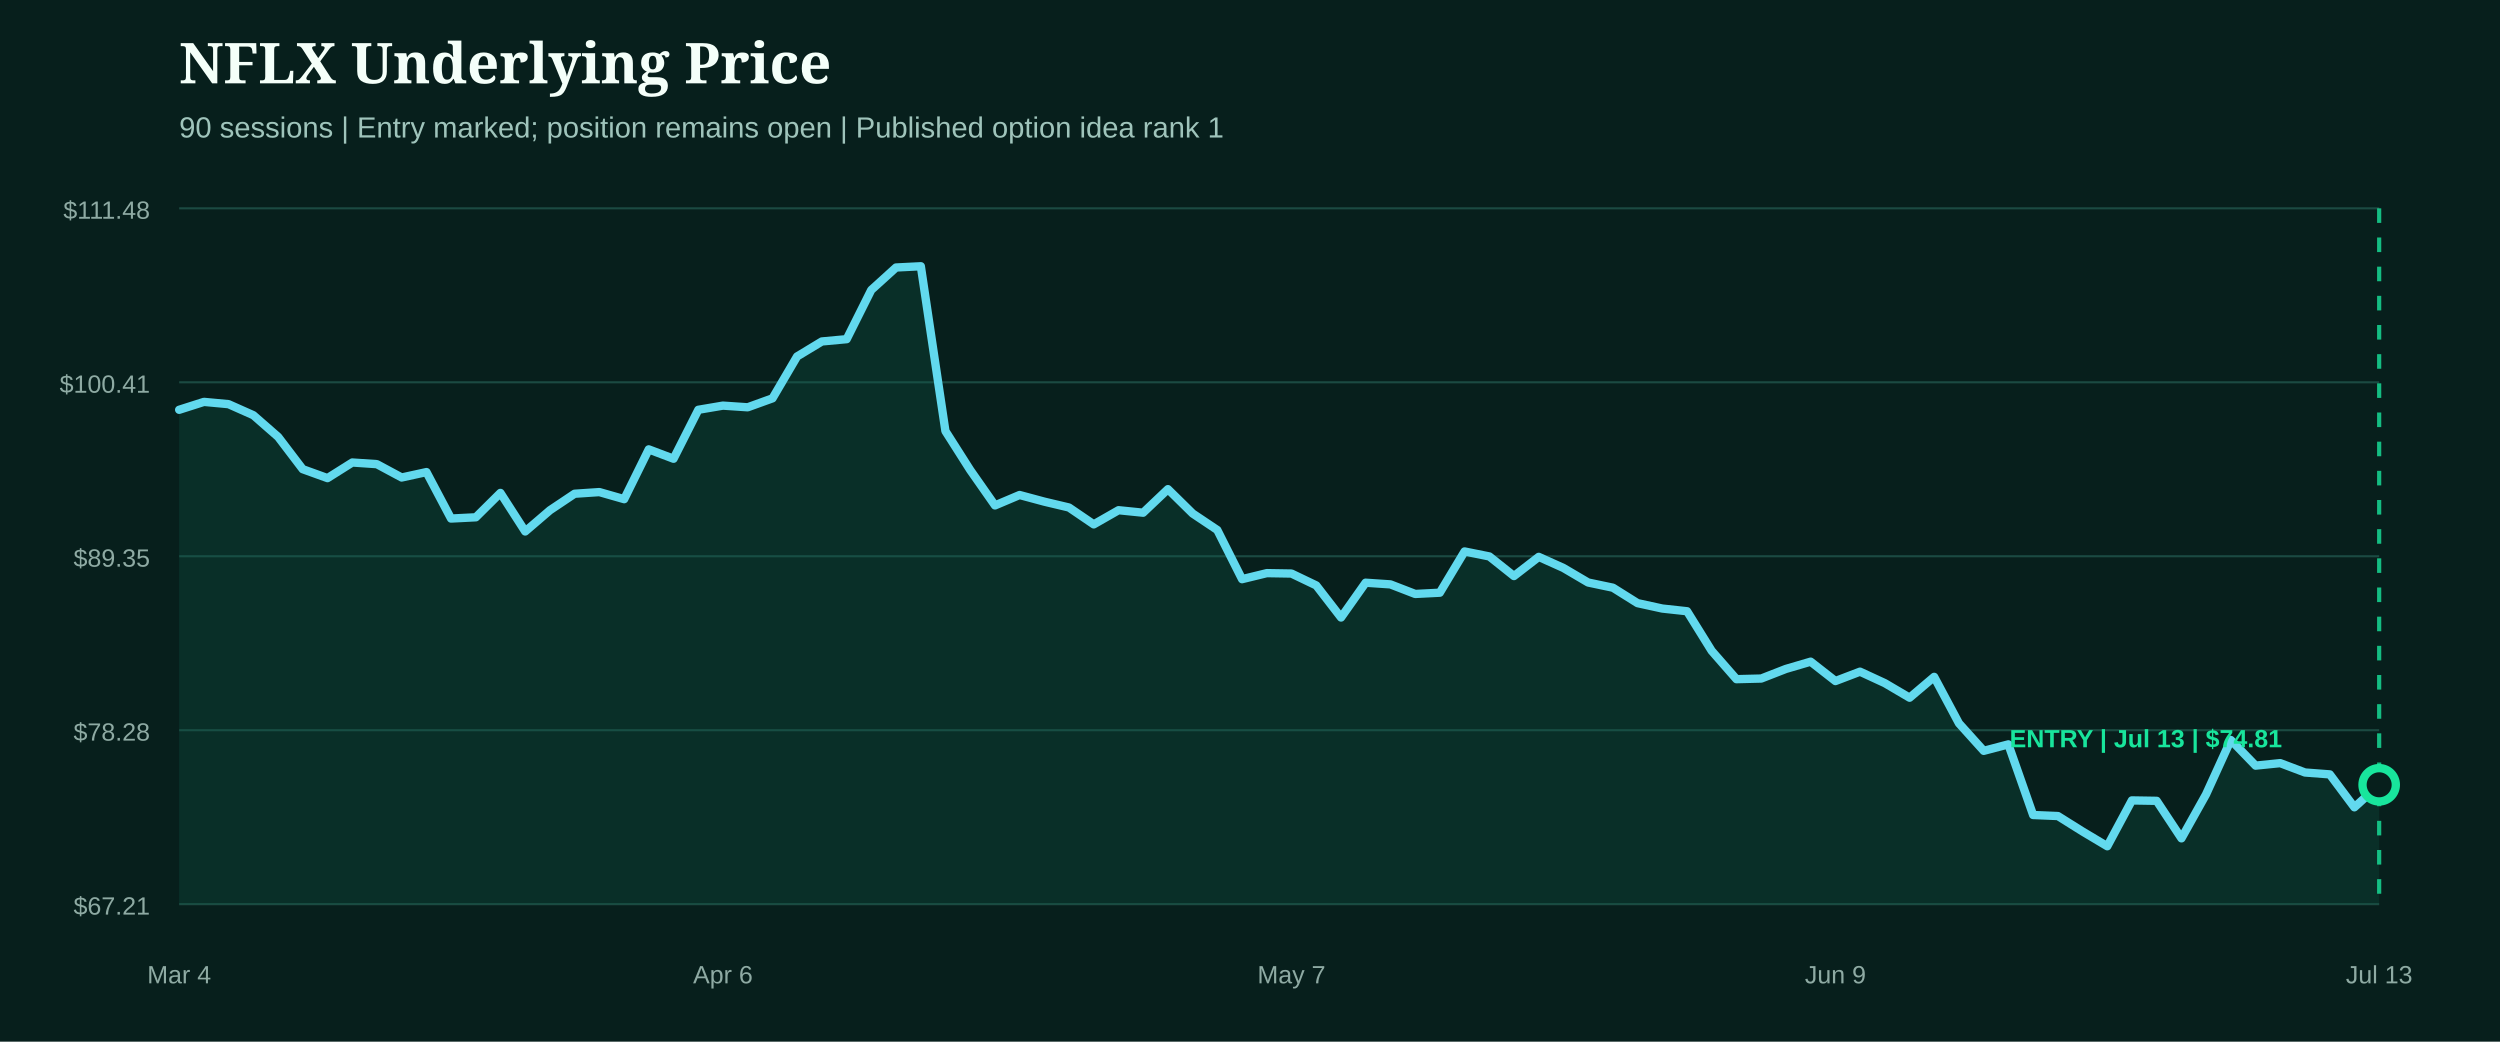
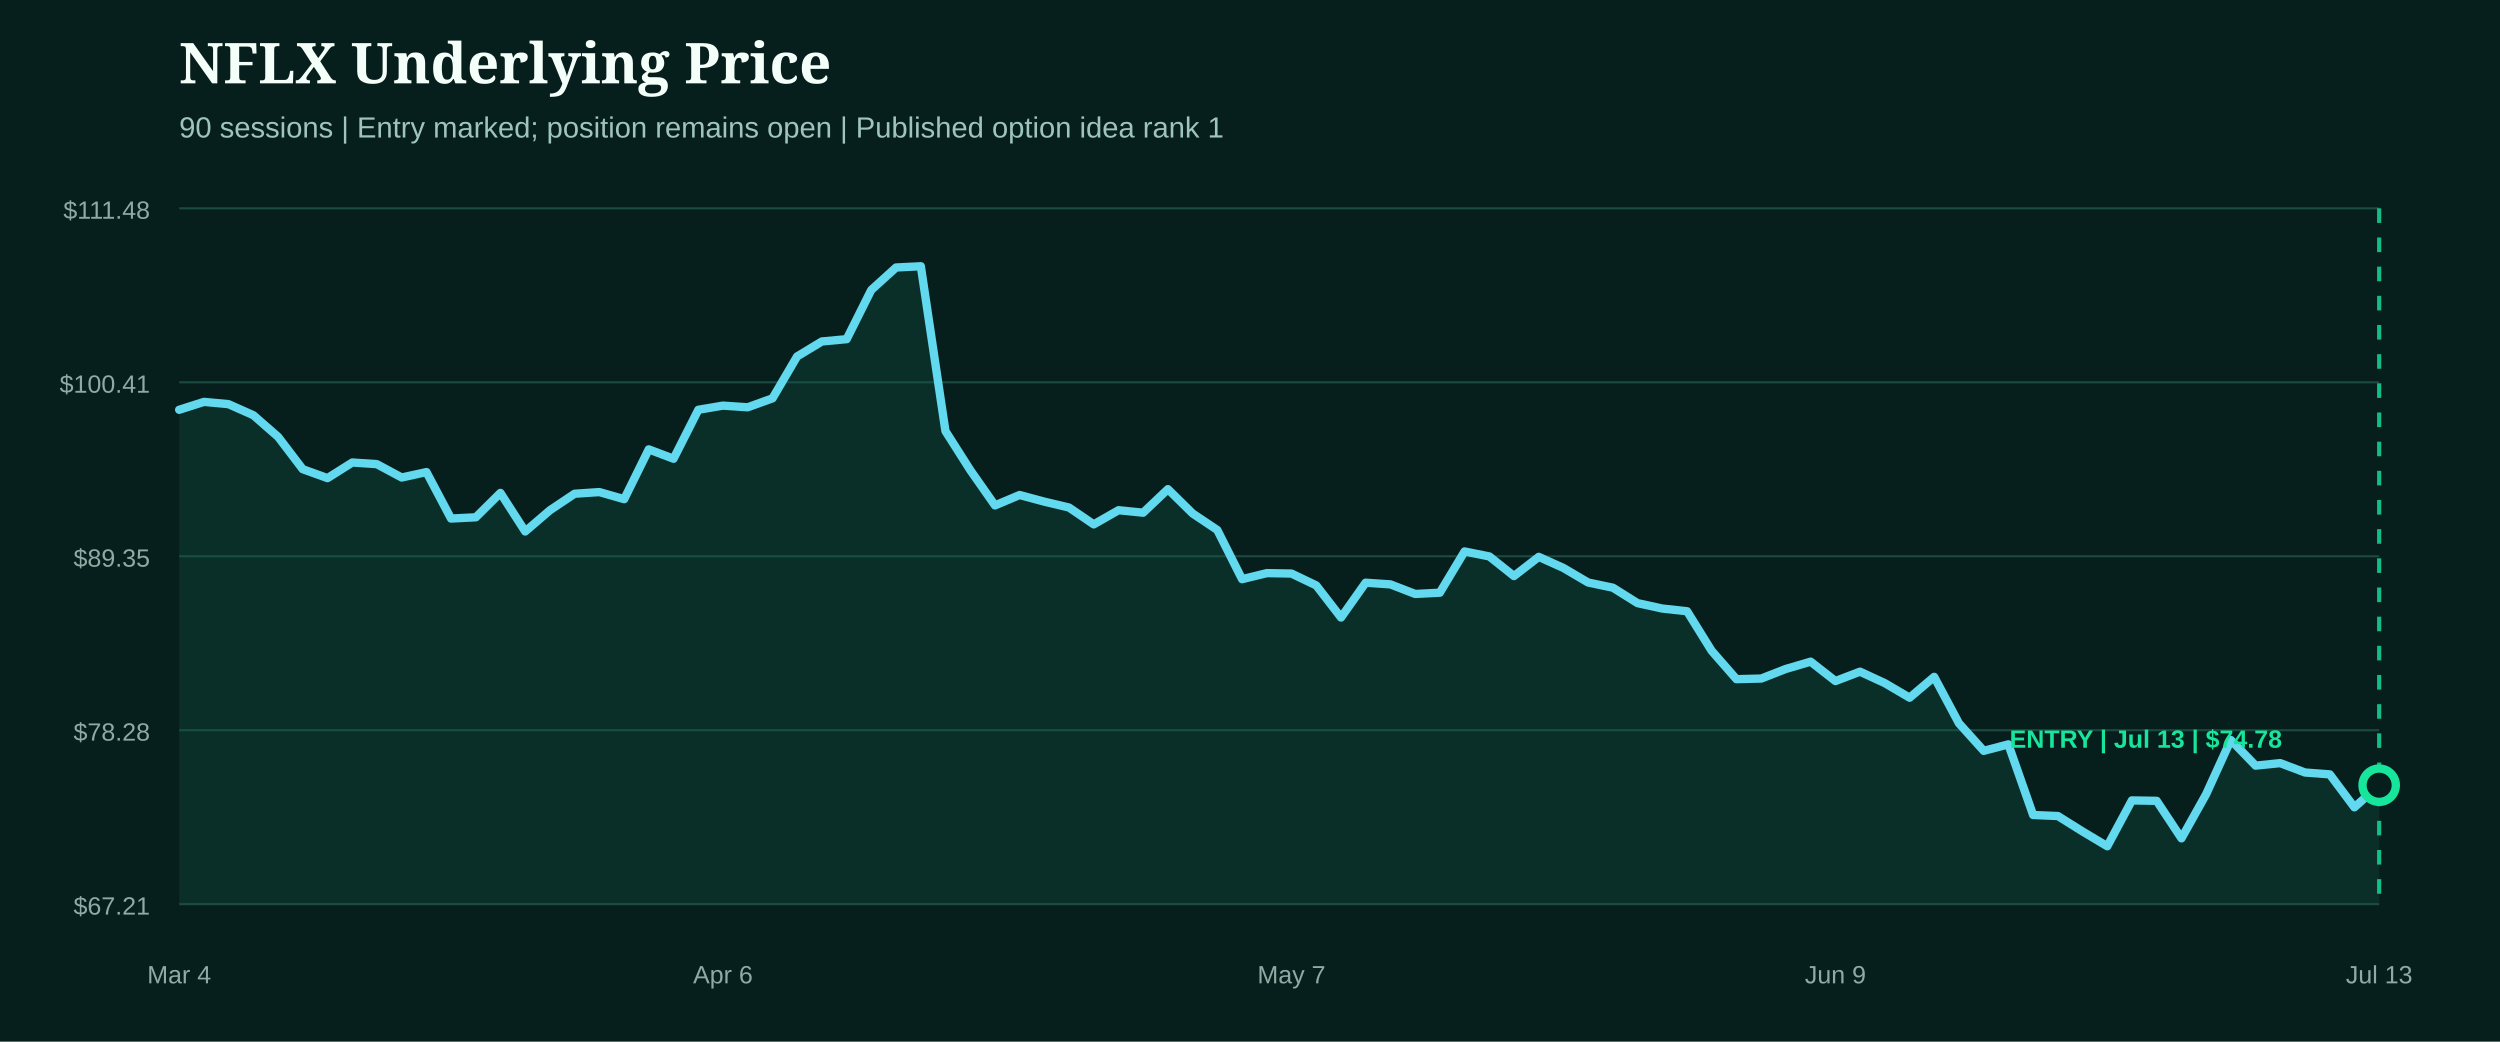
<svg xmlns="http://www.w3.org/2000/svg" width="1200" height="500" viewBox="0 0 1200 500" role="img" aria-label="NFLX underlying price from entry">
  <rect width="1200" height="500" fill="#071f1c" />
  <style>.head{fill:#f4fff9;font:800 27px Georgia,serif}.sub{fill:#9fc4bb;font:14px Arial,sans-serif}.axis{fill:#8eaaa3;font:12px Arial,sans-serif}.marker{font:800 12px Arial,sans-serif}</style>
  <text x="86" y="40" class="head">NFLX Underlying Price</text>
  <text x="86" y="66" class="sub">90 sessions | Entry marked; position remains open | Published option idea rank 1</text>
  <line x1="86" x2="1142" y1="100.0" y2="100.0" stroke="#1b4a42" stroke-width="1" />
  <text x="72" y="105.0" text-anchor="end" class="axis">$111.48</text>
  <line x1="86" x2="1142" y1="183.5" y2="183.5" stroke="#1b4a42" stroke-width="1" />
  <text x="72" y="188.5" text-anchor="end" class="axis">$100.41</text>
  <line x1="86" x2="1142" y1="267.0" y2="267.0" stroke="#1b4a42" stroke-width="1" />
  <text x="72" y="272.0" text-anchor="end" class="axis">$89.35</text>
  <line x1="86" x2="1142" y1="350.5" y2="350.5" stroke="#1b4a42" stroke-width="1" />
  <text x="72" y="355.5" text-anchor="end" class="axis">$78.28</text>
  <line x1="86" x2="1142" y1="434.0" y2="434.0" stroke="#1b4a42" stroke-width="1" />
  <text x="72" y="439.0" text-anchor="end" class="axis">$67.21</text>
-   <path d="M86.0,196.7 L97.9,192.9 L109.7,194.0 L121.6,199.3 L133.5,209.7 L145.3,225.2 L157.2,229.5 L169.1,222.0 L180.9,222.8 L192.8,229.2 L204.7,226.6 L216.5,248.9 L228.4,248.3 L240.2,236.6 L252.1,255.1 L264.0,244.9 L275.8,237.0 L287.7,236.2 L299.6,239.6 L311.4,215.7 L323.3,220.2 L335.2,196.7 L347.0,194.7 L358.9,195.5 L370.8,191.2 L382.6,171.1 L394.5,163.9 L406.4,162.8 L418.2,139.2 L430.1,128.4 L442.0,127.8 L453.8,206.9 L465.7,225.6 L477.6,242.6 L489.4,237.6 L501.3,240.8 L513.1,243.6 L525.0,251.7 L536.9,244.9 L548.7,246.1 L560.6,234.8 L572.5,246.5 L584.3,254.4 L596.2,278.0 L608.1,275.1 L619.9,275.3 L631.8,281.0 L643.7,296.4 L655.5,279.7 L667.4,280.5 L679.3,285.1 L691.1,284.5 L703.0,264.7 L714.9,267.1 L726.7,276.5 L738.6,267.3 L750.4,272.6 L762.3,279.6 L774.2,282.1 L786.0,289.5 L797.9,292.1 L809.8,293.4 L821.6,312.4 L833.5,326.0 L845.4,325.7 L857.2,321.1 L869.1,317.6 L881.0,326.9 L892.8,322.4 L904.7,327.9 L916.6,334.9 L928.4,324.9 L940.3,347.2 L952.2,360.4 L964.0,357.3 L975.9,391.2 L987.8,391.7 L999.6,399.1 L1011.5,406.2 L1023.3,384.2 L1035.2,384.4 L1047.1,402.4 L1058.9,381.3 L1070.8,355.2 L1082.7,367.5 L1094.5,366.3 L1106.4,370.8 L1118.3,371.7 L1130.1,387.5 L1142.0,376.7 L1142.0,434.0 L86.0,434.0 Z" fill="#0f5949" opacity="0.28" />
-   <path d="M86.0,196.7 L97.9,192.9 L109.7,194.0 L121.6,199.3 L133.5,209.7 L145.3,225.2 L157.2,229.5 L169.1,222.0 L180.9,222.8 L192.8,229.2 L204.7,226.6 L216.5,248.9 L228.4,248.3 L240.2,236.6 L252.1,255.1 L264.0,244.9 L275.8,237.0 L287.7,236.2 L299.6,239.6 L311.4,215.7 L323.3,220.2 L335.2,196.7 L347.0,194.7 L358.9,195.5 L370.8,191.2 L382.6,171.1 L394.5,163.9 L406.4,162.8 L418.2,139.2 L430.1,128.4 L442.0,127.8 L453.8,206.9 L465.7,225.6 L477.6,242.6 L489.4,237.6 L501.3,240.8 L513.1,243.6 L525.0,251.7 L536.9,244.9 L548.7,246.1 L560.6,234.8 L572.5,246.5 L584.3,254.4 L596.2,278.0 L608.1,275.1 L619.9,275.3 L631.8,281.0 L643.7,296.4 L655.5,279.7 L667.4,280.5 L679.3,285.1 L691.1,284.5 L703.0,264.7 L714.9,267.1 L726.7,276.5 L738.6,267.3 L750.4,272.6 L762.3,279.6 L774.2,282.1 L786.0,289.5 L797.9,292.1 L809.8,293.4 L821.6,312.4 L833.5,326.0 L845.4,325.7 L857.2,321.1 L869.1,317.6 L881.0,326.9 L892.8,322.4 L904.7,327.9 L916.6,334.9 L928.4,324.9 L940.3,347.2 L952.2,360.4 L964.0,357.3 L975.9,391.2 L987.8,391.7 L999.6,399.1 L1011.5,406.2 L1023.3,384.2 L1035.2,384.4 L1047.1,402.4 L1058.9,381.3 L1070.8,355.2 L1082.7,367.5 L1094.5,366.3 L1106.4,370.8 L1118.3,371.7 L1130.1,387.5 L1142.0,376.7" fill="none" stroke="#62d9ee" stroke-width="4" stroke-linecap="round" stroke-linejoin="round" />
+   <path d="M86.0,196.7 L97.9,192.9 L109.7,194.0 L121.6,199.3 L133.5,209.7 L145.3,225.2 L157.2,229.5 L169.1,222.0 L180.9,222.8 L192.8,229.2 L204.7,226.6 L216.5,248.9 L228.4,248.3 L240.2,236.6 L252.1,255.1 L264.0,244.9 L275.8,237.0 L287.7,236.2 L299.6,239.6 L311.4,215.7 L323.3,220.2 L335.2,196.7 L347.0,194.7 L358.9,195.5 L370.8,191.2 L382.6,171.1 L394.5,163.9 L406.4,162.8 L418.2,139.2 L430.1,128.4 L442.0,127.8 L453.8,206.9 L465.7,225.6 L477.6,242.6 L489.4,237.6 L501.3,240.8 L513.1,243.6 L525.0,251.7 L536.9,244.9 L548.7,246.1 L560.6,234.8 L572.5,246.5 L584.3,254.4 L596.2,278.0 L608.1,275.1 L619.9,275.3 L631.8,281.0 L643.7,296.4 L655.5,279.7 L667.4,280.5 L679.3,285.1 L691.1,284.5 L703.0,264.7 L714.9,267.1 L726.7,276.5 L738.6,267.3 L750.4,272.6 L762.3,279.6 L774.2,282.1 L786.0,289.5 L797.9,292.1 L809.8,293.4 L821.6,312.4 L833.5,326.0 L845.4,325.7 L857.2,321.1 L869.1,317.6 L881.0,326.9 L892.8,322.4 L904.7,327.9 L916.6,334.9 L928.4,324.9 L940.3,347.2 L952.2,360.4 L964.0,357.3 L975.9,391.2 L987.8,391.7 L999.6,399.1 L1011.5,406.2 L1023.3,384.2 L1035.2,384.4 L1047.1,402.4 L1058.9,381.3 L1070.8,355.2 L1082.7,367.5 L1094.5,366.3 L1106.4,370.8 L1118.3,371.7 L1130.1,387.5 L1142.0,376.9 L1142.0,434.0 L86.0,434.0 Z" fill="#0f5949" opacity="0.28" />
+   <path d="M86.0,196.7 L97.9,192.9 L109.7,194.0 L121.6,199.3 L133.5,209.7 L145.3,225.2 L157.2,229.5 L169.1,222.0 L180.9,222.8 L192.8,229.2 L204.7,226.6 L216.5,248.9 L228.4,248.3 L240.2,236.6 L252.1,255.1 L264.0,244.9 L275.8,237.0 L287.7,236.2 L299.6,239.6 L311.4,215.7 L323.3,220.2 L335.2,196.7 L347.0,194.7 L358.9,195.5 L370.8,191.2 L382.6,171.1 L394.5,163.9 L406.4,162.8 L418.2,139.2 L430.1,128.4 L442.0,127.8 L453.8,206.9 L465.7,225.6 L477.6,242.6 L489.4,237.6 L501.3,240.8 L513.1,243.6 L525.0,251.7 L536.9,244.9 L548.7,246.1 L560.6,234.8 L572.5,246.5 L584.3,254.4 L596.2,278.0 L608.1,275.1 L619.9,275.3 L631.8,281.0 L643.7,296.4 L655.5,279.7 L667.4,280.5 L679.3,285.1 L691.1,284.5 L703.0,264.7 L714.9,267.1 L726.7,276.5 L738.6,267.3 L750.4,272.6 L762.3,279.6 L774.2,282.1 L786.0,289.5 L797.9,292.1 L809.8,293.4 L821.6,312.4 L833.5,326.0 L845.4,325.7 L857.2,321.1 L869.1,317.6 L881.0,326.9 L892.8,322.4 L904.7,327.9 L916.6,334.9 L928.4,324.9 L940.3,347.2 L952.2,360.4 L964.0,357.3 L975.9,391.2 L987.8,391.7 L999.6,399.1 L1011.5,406.2 L1023.3,384.2 L1035.2,384.4 L1047.1,402.4 L1058.9,381.3 L1070.8,355.2 L1082.7,367.5 L1094.5,366.3 L1106.4,370.8 L1118.3,371.7 L1130.1,387.5 L1142.0,376.9" fill="none" stroke="#62d9ee" stroke-width="4" stroke-linecap="round" stroke-linejoin="round" />
  <g>
    <line x1="1142.0" x2="1142.0" y1="100" y2="434" stroke="#18e59c" stroke-width="2" stroke-dasharray="7 7" opacity="0.8" />
-     <circle cx="1142.0" cy="376.7" r="8" fill="#071f1c" stroke="#18e59c" stroke-width="4" />
-     <text x="1030.0" y="358.7" text-anchor="middle" class="marker" fill="#18e59c">ENTRY | Jul 13 | $74.81</text>
+     <circle cx="1142.0" cy="376.9" r="8" fill="#071f1c" stroke="#18e59c" stroke-width="4" />
+     <text x="1030.0" y="358.9" text-anchor="middle" class="marker" fill="#18e59c">ENTRY | Jul 13 | $74.78</text>
  </g>
  <text x="86.0" y="472" text-anchor="middle" class="axis">Mar 4</text>
  <text x="347.0" y="472" text-anchor="middle" class="axis">Apr 6</text>
  <text x="619.9" y="472" text-anchor="middle" class="axis">May 7</text>
  <text x="881.0" y="472" text-anchor="middle" class="axis">Jun 9</text>
  <text x="1142.0" y="472" text-anchor="middle" class="axis">Jul 13</text>
</svg>
